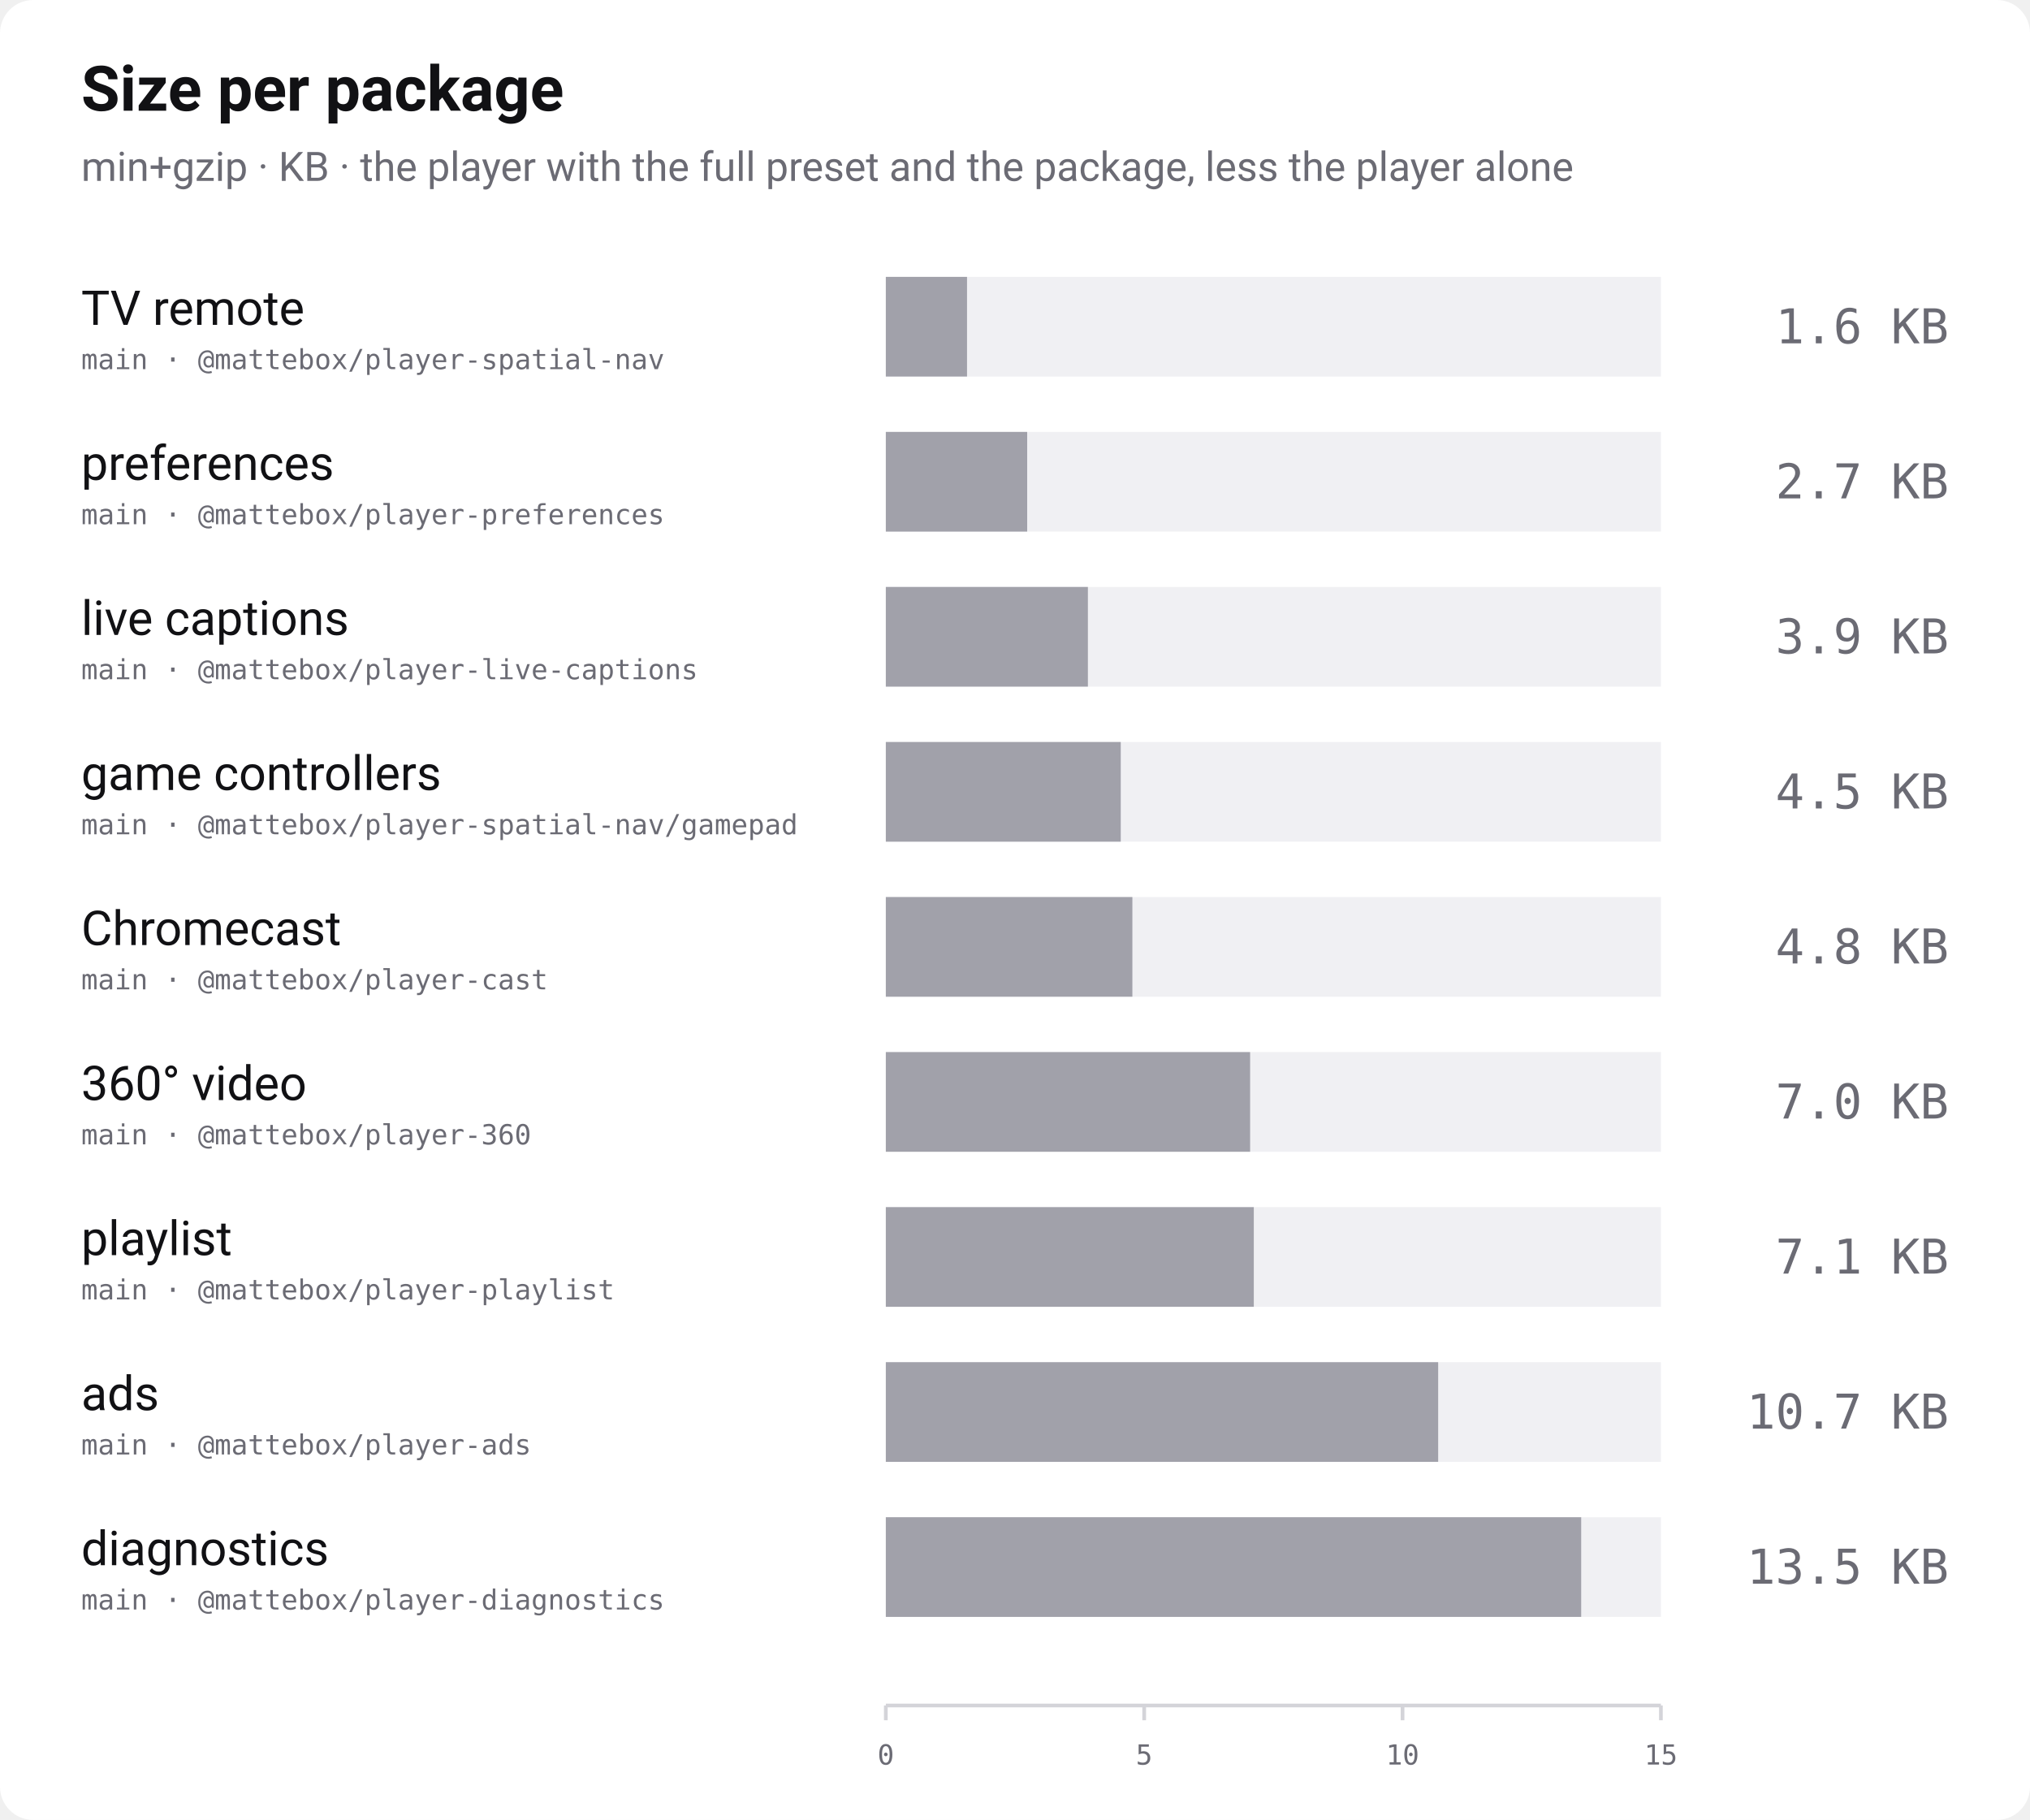
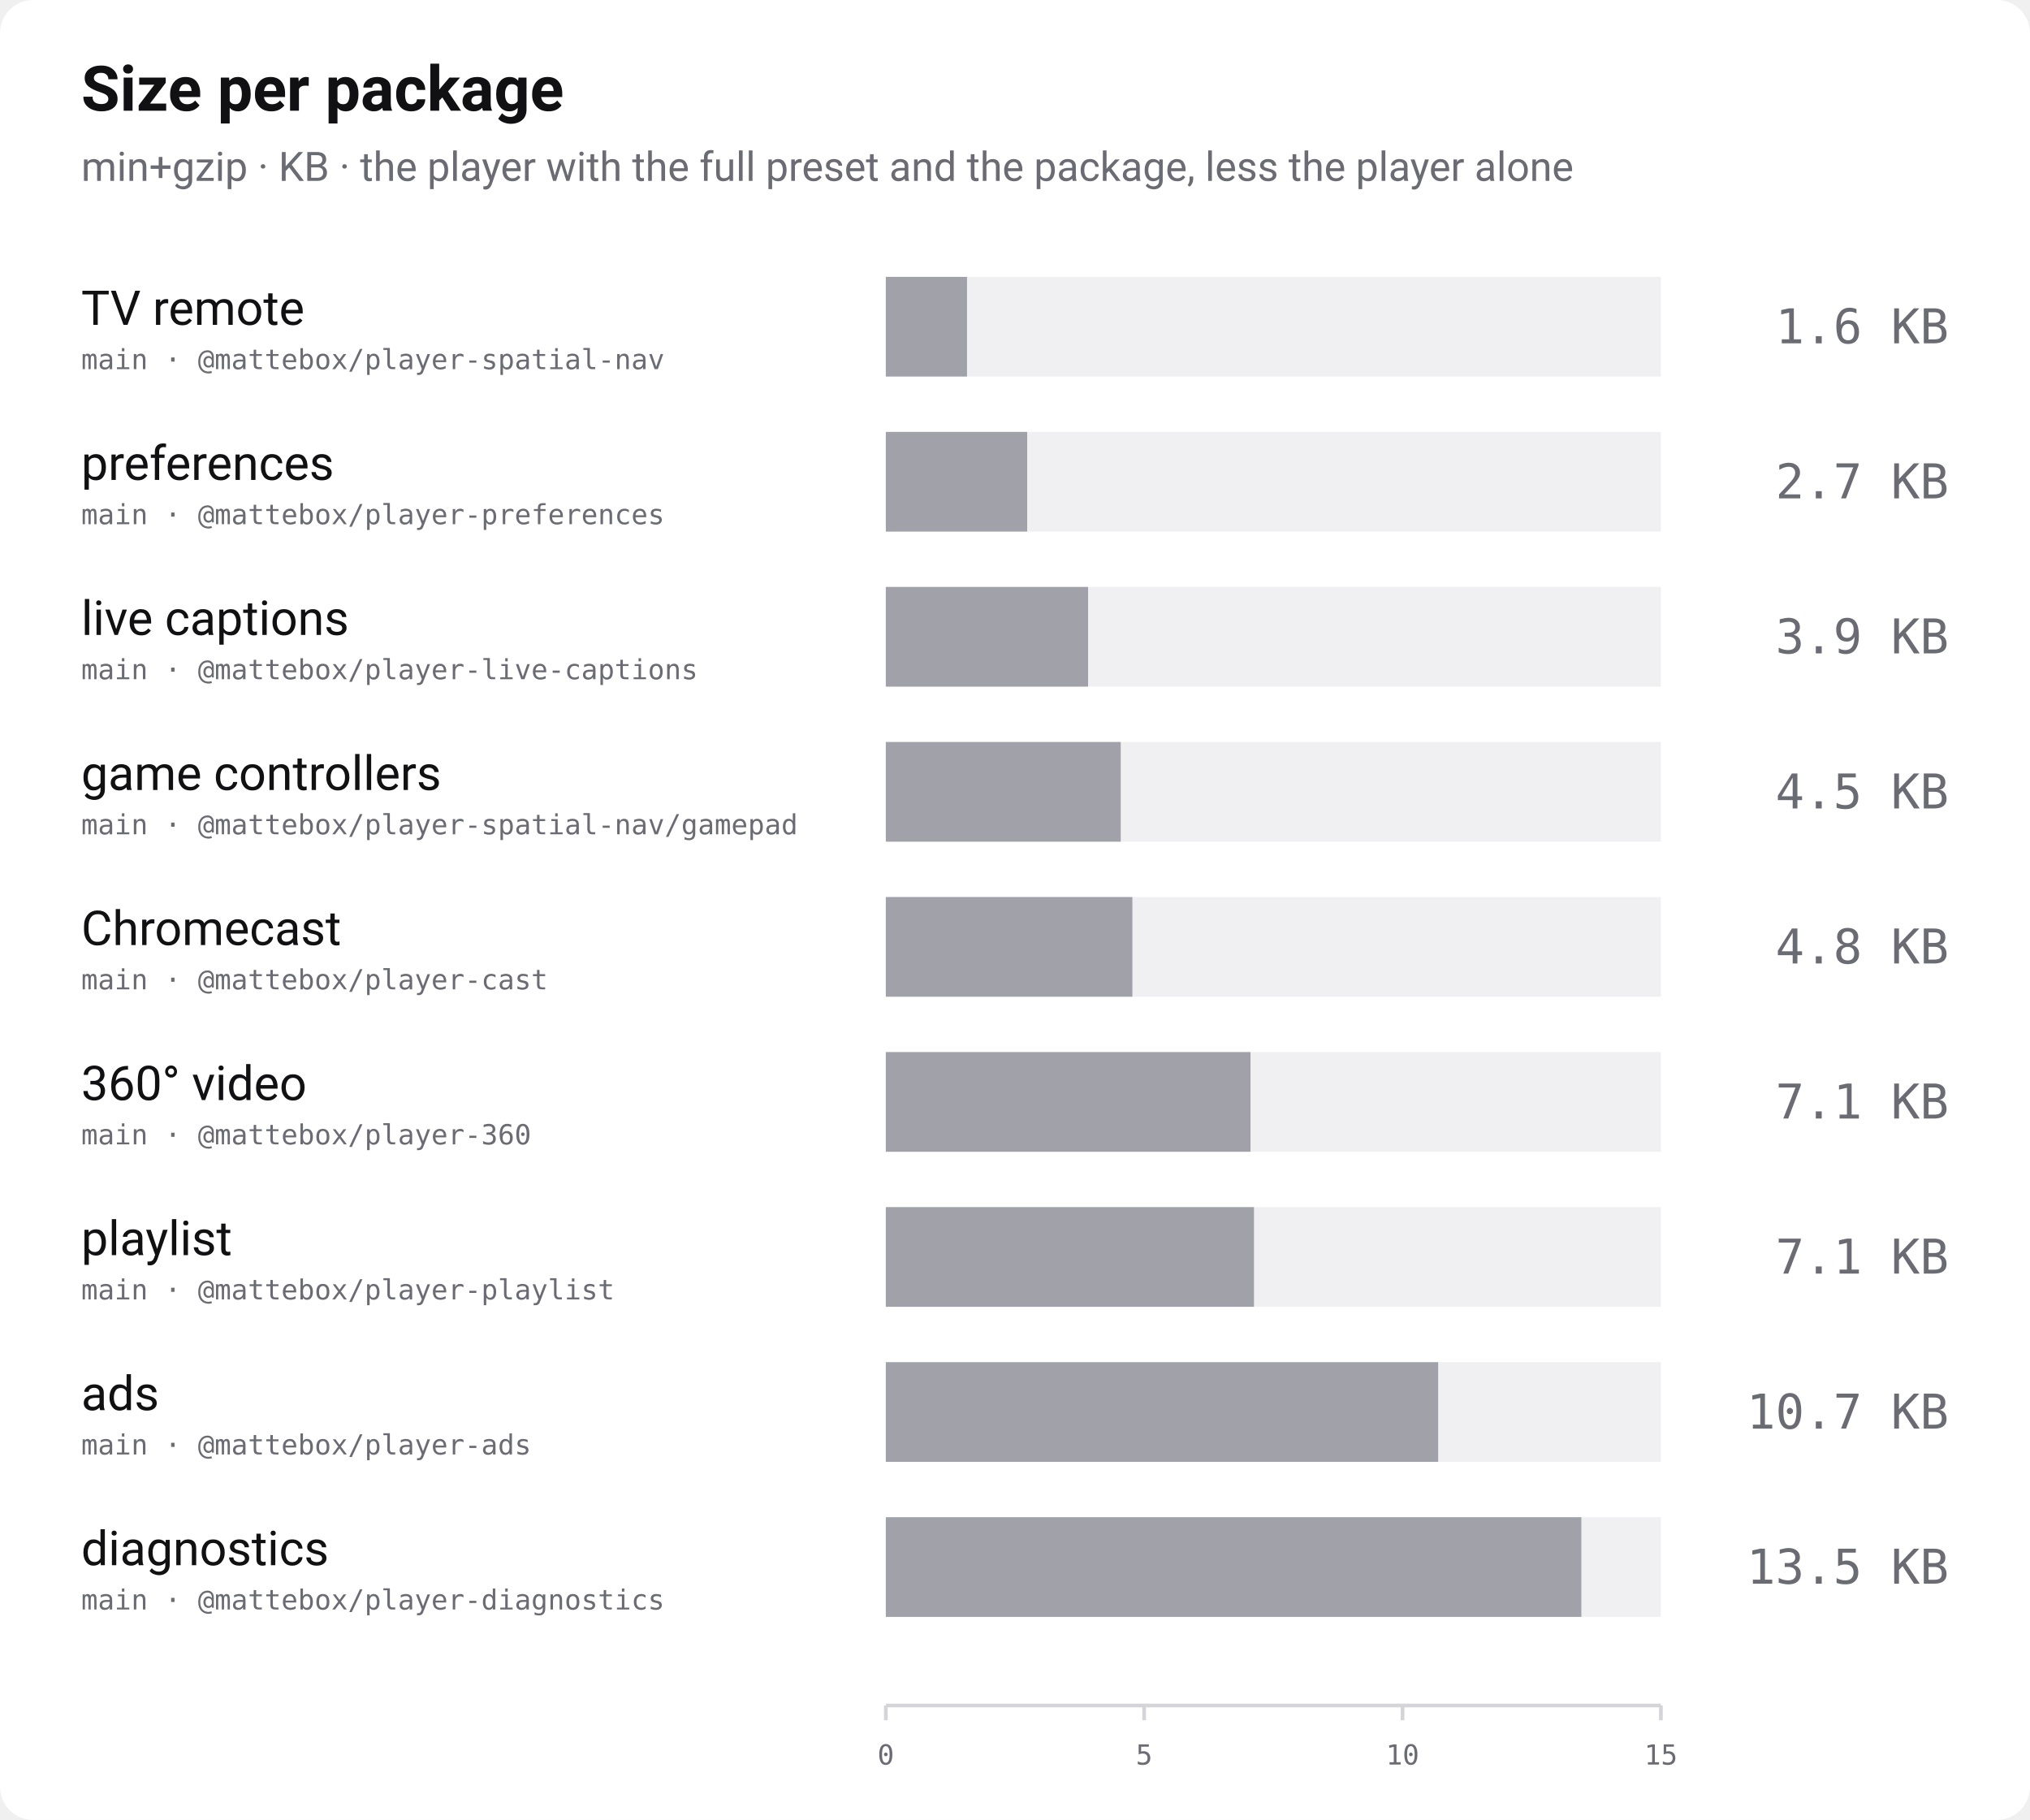
<svg xmlns="http://www.w3.org/2000/svg" width="1100" height="986" viewBox="0 0 1100 986" role="img" aria-label="Bundle size each Mattebox player package adds to the player, min+gzip">
  <rect width="1100" height="986" rx="18" fill="#ffffff" />
  <text x="44" y="60" font-family="-apple-system, 'Segoe UI', Roboto, Helvetica, Arial, sans-serif" font-size="34" font-weight="700" fill="#111114">Size per package</text>
  <text x="44" y="98" font-family="-apple-system, 'Segoe UI', Roboto, Helvetica, Arial, sans-serif" font-size="22" fill="#6b6b74">min+gzip · KB · the player with the full preset and the package, less the player alone</text>
  <text x="44" y="176" font-family="-apple-system, 'Segoe UI', Roboto, Helvetica, Arial, sans-serif" font-size="26" font-weight="400" fill="#111114">TV remote</text>
  <text x="44" y="200" font-family="ui-monospace, 'SF Mono', Menlo, Consolas, monospace" font-size="15" fill="#6b6b74">main · @mattebox/player-spatial-nav</text>
  <rect x="480" y="150" width="420" height="54" fill="#f0f0f3" />
  <rect x="480" y="150" width="44.0" height="54" fill="#a1a1aa" />
  <text x="1056" y="186" text-anchor="end" font-family="ui-monospace, 'SF Mono', Menlo, Consolas, monospace" font-size="26" font-weight="400" fill="#6b6b74">1.6 KB</text>
  <text x="44" y="260" font-family="-apple-system, 'Segoe UI', Roboto, Helvetica, Arial, sans-serif" font-size="26" font-weight="400" fill="#111114">preferences</text>
  <text x="44" y="284" font-family="ui-monospace, 'SF Mono', Menlo, Consolas, monospace" font-size="15" fill="#6b6b74">main · @mattebox/player-preferences</text>
  <rect x="480" y="234" width="420" height="54" fill="#f0f0f3" />
  <rect x="480" y="234" width="76.6" height="54" fill="#a1a1aa" />
  <text x="1056" y="270" text-anchor="end" font-family="ui-monospace, 'SF Mono', Menlo, Consolas, monospace" font-size="26" font-weight="400" fill="#6b6b74">2.7 KB</text>
  <text x="44" y="344" font-family="-apple-system, 'Segoe UI', Roboto, Helvetica, Arial, sans-serif" font-size="26" font-weight="400" fill="#111114">live captions</text>
  <text x="44" y="368" font-family="ui-monospace, 'SF Mono', Menlo, Consolas, monospace" font-size="15" fill="#6b6b74">main · @mattebox/player-live-captions</text>
  <rect x="480" y="318" width="420" height="54" fill="#f0f0f3" />
-   <rect x="480" y="318" width="109.5" height="54" fill="#a1a1aa" />
+   <rect x="480" y="318" width="109.6" height="54" fill="#a1a1aa" />
  <text x="1056" y="354" text-anchor="end" font-family="ui-monospace, 'SF Mono', Menlo, Consolas, monospace" font-size="26" font-weight="400" fill="#6b6b74">3.9 KB</text>
  <text x="44" y="428" font-family="-apple-system, 'Segoe UI', Roboto, Helvetica, Arial, sans-serif" font-size="26" font-weight="400" fill="#111114">game controllers</text>
  <text x="44" y="452" font-family="ui-monospace, 'SF Mono', Menlo, Consolas, monospace" font-size="15" fill="#6b6b74">main · @mattebox/player-spatial-nav/gamepad</text>
  <rect x="480" y="402" width="420" height="54" fill="#f0f0f3" />
  <rect x="480" y="402" width="127.3" height="54" fill="#a1a1aa" />
  <text x="1056" y="438" text-anchor="end" font-family="ui-monospace, 'SF Mono', Menlo, Consolas, monospace" font-size="26" font-weight="400" fill="#6b6b74">4.5 KB</text>
  <text x="44" y="512" font-family="-apple-system, 'Segoe UI', Roboto, Helvetica, Arial, sans-serif" font-size="26" font-weight="400" fill="#111114">Chromecast</text>
  <text x="44" y="536" font-family="ui-monospace, 'SF Mono', Menlo, Consolas, monospace" font-size="15" fill="#6b6b74">main · @mattebox/player-cast</text>
  <rect x="480" y="486" width="420" height="54" fill="#f0f0f3" />
  <rect x="480" y="486" width="133.6" height="54" fill="#a1a1aa" />
  <text x="1056" y="522" text-anchor="end" font-family="ui-monospace, 'SF Mono', Menlo, Consolas, monospace" font-size="26" font-weight="400" fill="#6b6b74">4.8 KB</text>
  <text x="44" y="596" font-family="-apple-system, 'Segoe UI', Roboto, Helvetica, Arial, sans-serif" font-size="26" font-weight="400" fill="#111114">360° video</text>
  <text x="44" y="620" font-family="ui-monospace, 'SF Mono', Menlo, Consolas, monospace" font-size="15" fill="#6b6b74">main · @mattebox/player-360</text>
  <rect x="480" y="570" width="420" height="54" fill="#f0f0f3" />
-   <rect x="480" y="570" width="197.4" height="54" fill="#a1a1aa" />
-   <text x="1056" y="606" text-anchor="end" font-family="ui-monospace, 'SF Mono', Menlo, Consolas, monospace" font-size="26" font-weight="400" fill="#6b6b74">7.0 KB</text>
+   <rect x="480" y="570" width="197.6" height="54" fill="#a1a1aa" />
+   <text x="1056" y="606" text-anchor="end" font-family="ui-monospace, 'SF Mono', Menlo, Consolas, monospace" font-size="26" font-weight="400" fill="#6b6b74">7.1 KB</text>
  <text x="44" y="680" font-family="-apple-system, 'Segoe UI', Roboto, Helvetica, Arial, sans-serif" font-size="26" font-weight="400" fill="#111114">playlist</text>
  <text x="44" y="704" font-family="ui-monospace, 'SF Mono', Menlo, Consolas, monospace" font-size="15" fill="#6b6b74">main · @mattebox/player-playlist</text>
  <rect x="480" y="654" width="420" height="54" fill="#f0f0f3" />
-   <rect x="480" y="654" width="199.4" height="54" fill="#a1a1aa" />
+   <rect x="480" y="654" width="199.5" height="54" fill="#a1a1aa" />
  <text x="1056" y="690" text-anchor="end" font-family="ui-monospace, 'SF Mono', Menlo, Consolas, monospace" font-size="26" font-weight="400" fill="#6b6b74">7.1 KB</text>
  <text x="44" y="764" font-family="-apple-system, 'Segoe UI', Roboto, Helvetica, Arial, sans-serif" font-size="26" font-weight="400" fill="#111114">ads</text>
  <text x="44" y="788" font-family="ui-monospace, 'SF Mono', Menlo, Consolas, monospace" font-size="15" fill="#6b6b74">main · @mattebox/player-ads</text>
  <rect x="480" y="738" width="420" height="54" fill="#f0f0f3" />
  <rect x="480" y="738" width="299.3" height="54" fill="#a1a1aa" />
  <text x="1056" y="774" text-anchor="end" font-family="ui-monospace, 'SF Mono', Menlo, Consolas, monospace" font-size="26" font-weight="400" fill="#6b6b74">10.7 KB</text>
  <text x="44" y="848" font-family="-apple-system, 'Segoe UI', Roboto, Helvetica, Arial, sans-serif" font-size="26" font-weight="400" fill="#111114">diagnostics</text>
  <text x="44" y="872" font-family="ui-monospace, 'SF Mono', Menlo, Consolas, monospace" font-size="15" fill="#6b6b74">main · @mattebox/player-diagnostics</text>
  <rect x="480" y="822" width="420" height="54" fill="#f0f0f3" />
-   <rect x="480" y="822" width="376.8" height="54" fill="#a1a1aa" />
+   <rect x="480" y="822" width="376.9" height="54" fill="#a1a1aa" />
  <text x="1056" y="858" text-anchor="end" font-family="ui-monospace, 'SF Mono', Menlo, Consolas, monospace" font-size="26" font-weight="400" fill="#6b6b74">13.5 KB</text>
  <line x1="480" y1="924" x2="900" y2="924" stroke="#d4d4d9" stroke-width="2" />
  <line x1="480.0" y1="924" x2="480.0" y2="932" stroke="#d4d4d9" stroke-width="2" />
  <text x="480.0" y="956" text-anchor="middle" font-family="ui-monospace, 'SF Mono', Menlo, Consolas, monospace" font-size="15" fill="#6b6b74">0</text>
  <line x1="620.0" y1="924" x2="620.0" y2="932" stroke="#d4d4d9" stroke-width="2" />
  <text x="620.0" y="956" text-anchor="middle" font-family="ui-monospace, 'SF Mono', Menlo, Consolas, monospace" font-size="15" fill="#6b6b74">5</text>
  <line x1="760.0" y1="924" x2="760.0" y2="932" stroke="#d4d4d9" stroke-width="2" />
  <text x="760.0" y="956" text-anchor="middle" font-family="ui-monospace, 'SF Mono', Menlo, Consolas, monospace" font-size="15" fill="#6b6b74">10</text>
  <line x1="900.0" y1="924" x2="900.0" y2="932" stroke="#d4d4d9" stroke-width="2" />
  <text x="900.0" y="956" text-anchor="middle" font-family="ui-monospace, 'SF Mono', Menlo, Consolas, monospace" font-size="15" fill="#6b6b74">15</text>
</svg>
